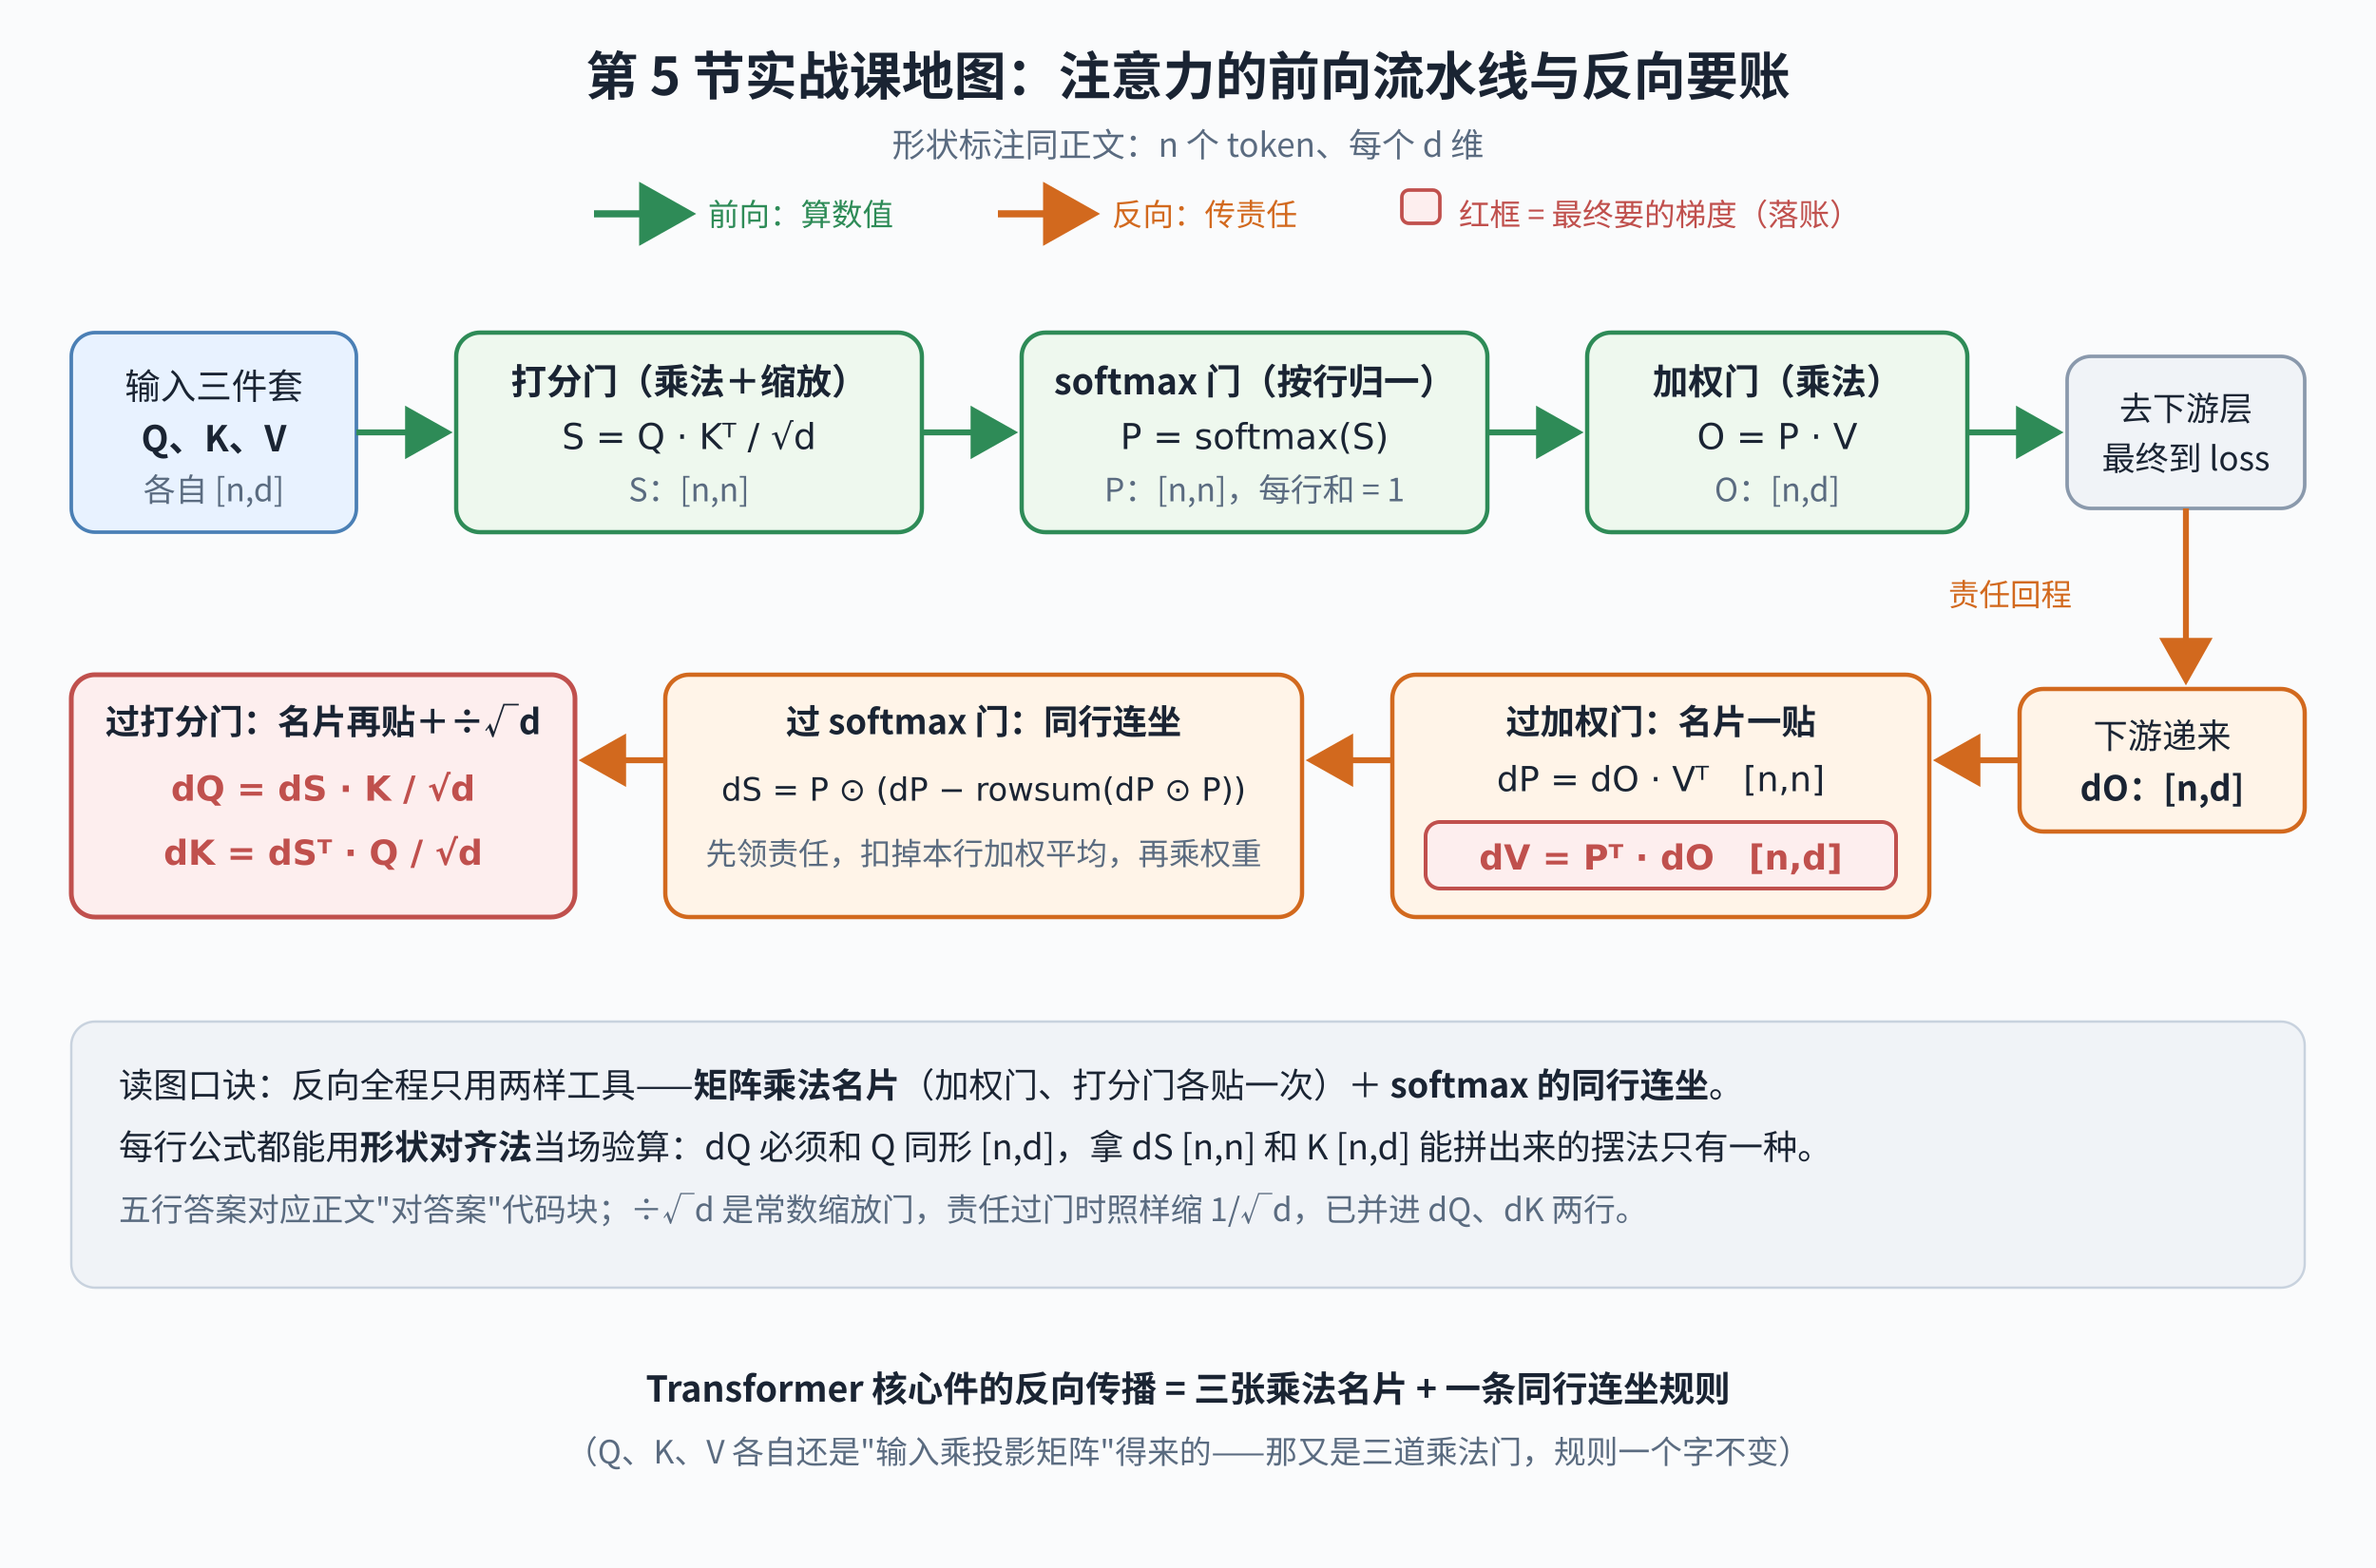
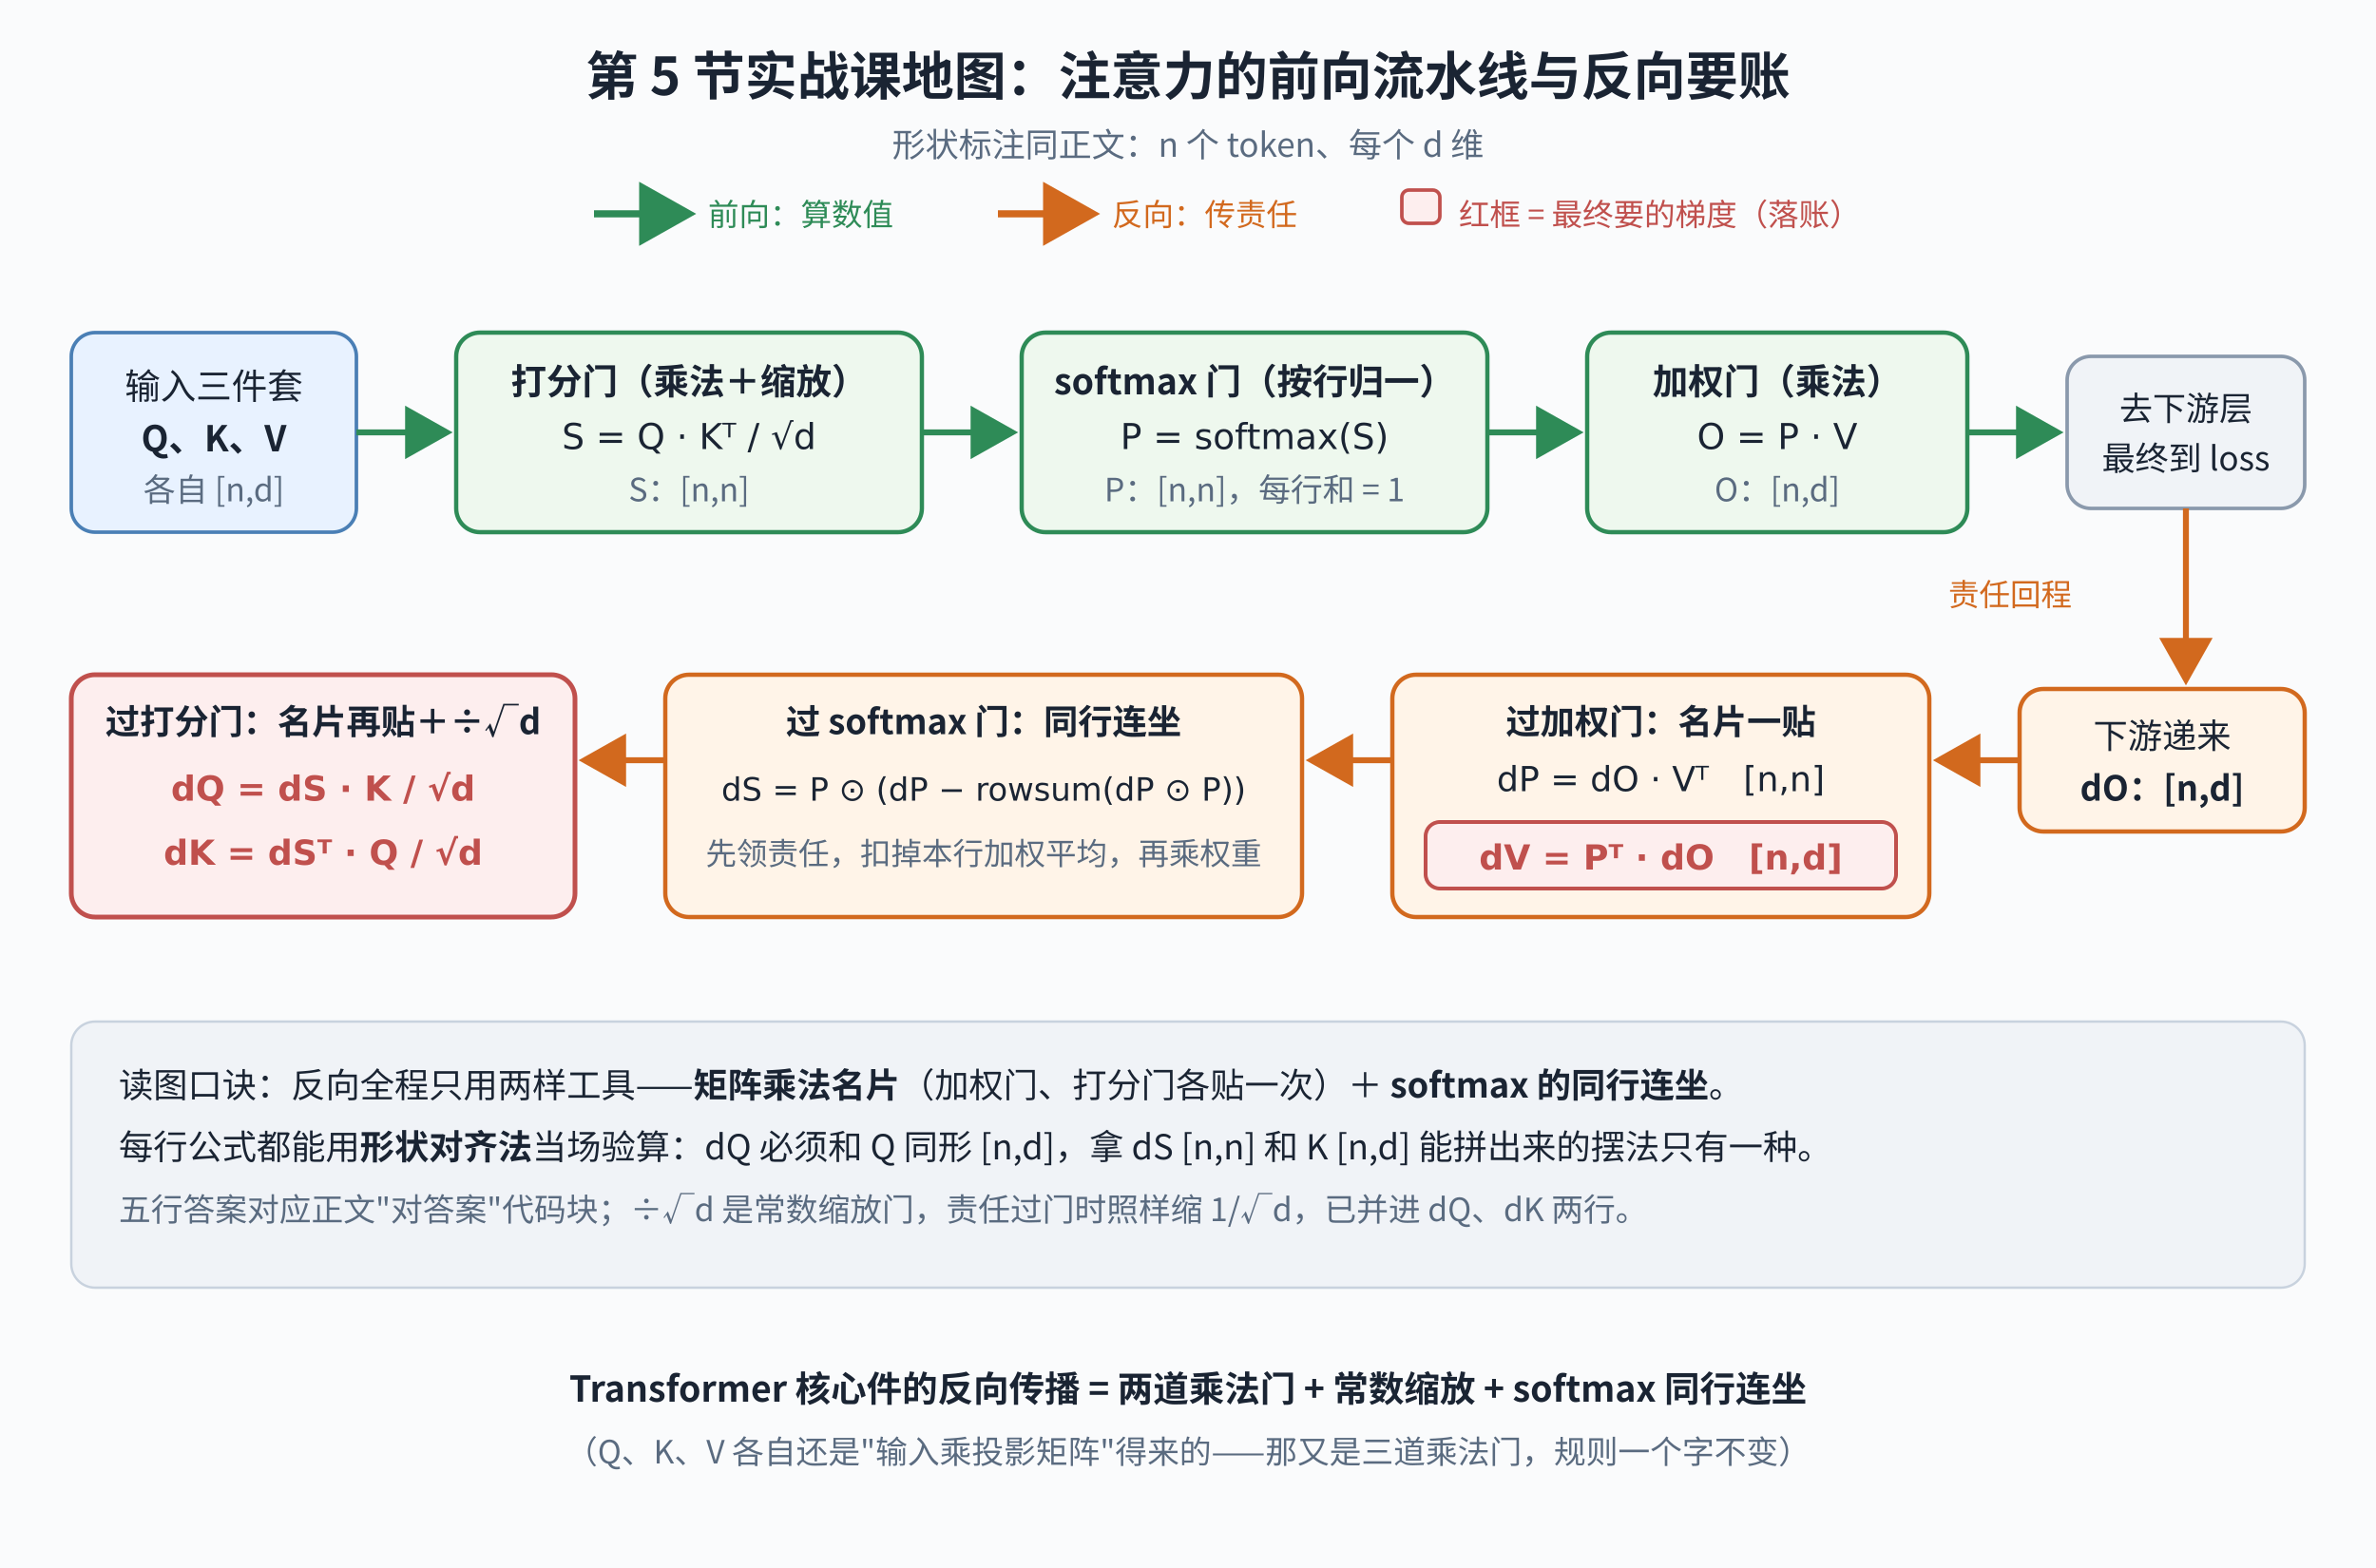
<svg xmlns="http://www.w3.org/2000/svg" viewBox="0 0 1000 660" font-family="'Noto Sans CJK SC'">
  <rect width="1000" height="660" fill="#fafbfc" />
  <text x="500" y="40" text-anchor="middle" font-size="22" font-weight="bold" fill="#1a2433">第 5 节实战课地图：注意力的前向流水线与反向要账</text>
  <text x="500" y="66" text-anchor="middle" font-size="14" fill="#5a6b80">形状标注同正文：n 个 token、每个 d 维</text>
  <g font-size="13">
    <line x1="250" y1="90" x2="290" y2="90" stroke="#2e8b57" stroke-width="3" marker-end="url(#arrGreen)" />
    <text x="298" y="95" fill="#2e8b57">前向：算数值</text>
    <line x1="420" y1="90" x2="460" y2="90" stroke="#d2691e" stroke-width="3" marker-end="url(#arrOrange)" />
    <text x="468" y="95" fill="#d2691e">反向：传责任</text>
    <rect x="590" y="80" width="16" height="14" rx="3" fill="#fdeeee" stroke="#c0504d" stroke-width="1.5" />
    <text x="614" y="95" fill="#c0504d">红框 = 最终要的梯度（落账）</text>
  </g>
  <defs>
    <marker id="arrGreen" markerWidth="9" markerHeight="9" refX="7" refY="4.5" orient="auto">
      <path d="M0,0 L8,4.5 L0,9 Z" fill="#2e8b57" />
    </marker>
    <marker id="arrOrange" markerWidth="9" markerHeight="9" refX="7" refY="4.5" orient="auto">
      <path d="M0,0 L8,4.5 L0,9 Z" fill="#d2691e" />
    </marker>
  </defs>
  <rect x="30" y="140" width="120" height="84" rx="10" fill="#e8f2ff" stroke="#4a7fb5" stroke-width="1.5" />
  <text x="90" y="168" text-anchor="middle" font-size="15" fill="#1a2433">输入三件套</text>
  <text x="90" y="190" text-anchor="middle" font-size="15" font-weight="bold" fill="#1a2433">Q、K、V</text>
  <text x="90" y="211" text-anchor="middle" font-size="13.5" fill="#5a6b80">各自 [n,d]</text>
  <line x1="150" y1="182" x2="188" y2="182" stroke="#2e8b57" stroke-width="2.5" marker-end="url(#arrGreen)" />
  <rect x="192" y="140" width="196" height="84" rx="10" fill="#eef8ee" stroke="#2e8b57" stroke-width="1.8" />
  <text x="290" y="166" text-anchor="middle" font-size="15" font-weight="bold" fill="#1a2433">打分门（乘法＋缩放）</text>
  <text x="290" y="189" text-anchor="middle" font-size="15" fill="#1a2433">
    <tspan font-family="'DejaVu Sans'">S = Q · Kᵀ / √d</tspan>
  </text>
  <text x="290" y="211" text-anchor="middle" font-size="13.5" fill="#5a6b80">S：[n,n]</text>
  <line x1="388" y1="182" x2="426" y2="182" stroke="#2e8b57" stroke-width="2.5" marker-end="url(#arrGreen)" />
  <rect x="430" y="140" width="196" height="84" rx="10" fill="#eef8ee" stroke="#2e8b57" stroke-width="1.8" />
  <text x="528" y="166" text-anchor="middle" font-size="15" font-weight="bold" fill="#1a2433">softmax 门（按行归一）</text>
  <text x="528" y="189" text-anchor="middle" font-size="15" fill="#1a2433">
    <tspan font-family="'DejaVu Sans'">P = softmax(S)</tspan>
  </text>
  <text x="528" y="211" text-anchor="middle" font-size="13.5" fill="#5a6b80">P：[n,n]，每行和 = 1</text>
  <line x1="626" y1="182" x2="664" y2="182" stroke="#2e8b57" stroke-width="2.5" marker-end="url(#arrGreen)" />
  <rect x="668" y="140" width="160" height="84" rx="10" fill="#eef8ee" stroke="#2e8b57" stroke-width="1.8" />
  <text x="748" y="166" text-anchor="middle" font-size="15" font-weight="bold" fill="#1a2433">加权门（乘法）</text>
  <text x="748" y="189" text-anchor="middle" font-size="15" fill="#1a2433">
    <tspan font-family="'DejaVu Sans'">O = P · V</tspan>
  </text>
  <text x="748" y="211" text-anchor="middle" font-size="13.5" fill="#5a6b80">O：[n,d]</text>
  <line x1="828" y1="182" x2="866" y2="182" stroke="#2e8b57" stroke-width="2.5" marker-end="url(#arrGreen)" />
  <rect x="870" y="150" width="100" height="64" rx="10" fill="#f0f3f7" stroke="#8a99ac" stroke-width="1.5" />
  <text x="920" y="177" text-anchor="middle" font-size="14" fill="#1a2433">去下游层</text>
  <text x="920" y="198" text-anchor="middle" font-size="14" fill="#1a2433">最终到 loss</text>
  <line x1="920" y1="214" x2="920" y2="286" stroke="#d2691e" stroke-width="2.5" marker-end="url(#arrOrange)" />
  <text x="820" y="255" font-size="13" fill="#d2691e">责任回程</text>
  <rect x="850" y="290" width="120" height="60" rx="10" fill="#fff4e8" stroke="#d2691e" stroke-width="1.8" />
  <text x="910" y="315" text-anchor="middle" font-size="14.5" fill="#1a2433">下游递来</text>
  <text x="910" y="337" text-anchor="middle" font-size="14.5" font-weight="bold" fill="#1a2433">dO：[n,d]</text>
  <line x1="850" y1="320" x2="816" y2="320" stroke="#d2691e" stroke-width="2.5" marker-end="url(#arrOrange)" />
  <rect x="586" y="284" width="226" height="102" rx="10" fill="#fff4e8" stroke="#d2691e" stroke-width="1.8" />
  <text x="699" y="309" text-anchor="middle" font-size="14.5" font-weight="bold" fill="#1a2433">过加权门：名片一贴</text>
  <text x="699" y="333" text-anchor="middle" font-size="14.5" fill="#1a2433">
    <tspan font-family="'DejaVu Sans'">dP = dO · Vᵀ　[n,n]</tspan>
  </text>
  <rect x="600" y="346" width="198" height="28" rx="6" fill="#fdeeee" stroke="#c0504d" stroke-width="1.6" />
  <text x="699" y="366" text-anchor="middle" font-size="14.5" font-weight="bold" fill="#c0504d">
    <tspan font-family="'DejaVu Sans'">dV = Pᵀ · dO　[n,d]</tspan>
  </text>
  <line x1="586" y1="320" x2="552" y2="320" stroke="#d2691e" stroke-width="2.5" marker-end="url(#arrOrange)" />
  <rect x="280" y="284" width="268" height="102" rx="10" fill="#fff4e8" stroke="#d2691e" stroke-width="1.8" />
  <text x="414" y="309" text-anchor="middle" font-size="14.5" font-weight="bold" fill="#1a2433">过 softmax 门：同行连坐</text>
  <text x="414" y="337" text-anchor="middle" font-size="13.5" fill="#1a2433">
    <tspan font-family="'DejaVu Sans'">dS = P ⊙ (dP − rowsum(dP ⊙ P))</tspan>
  </text>
  <text x="414" y="364" text-anchor="middle" font-size="13" fill="#5a6b80">先领责任，扣掉本行加权平均，再乘权重</text>
  <line x1="280" y1="320" x2="246" y2="320" stroke="#d2691e" stroke-width="2.5" marker-end="url(#arrOrange)" />
  <rect x="30" y="284" width="212" height="102" rx="10" fill="#fdeeee" stroke="#c0504d" stroke-width="2" />
  <text x="136" y="309" text-anchor="middle" font-size="14.5" font-weight="bold" fill="#1a2433">过打分门：名片再贴＋÷√d</text>
  <text x="136" y="337" text-anchor="middle" font-size="14.5" font-weight="bold" fill="#c0504d">
    <tspan font-family="'DejaVu Sans'">dQ = dS · K / √d</tspan>
  </text>
  <text x="136" y="364" text-anchor="middle" font-size="14.5" font-weight="bold" fill="#c0504d">
    <tspan font-family="'DejaVu Sans'">dK = dSᵀ · Q / √d</tspan>
  </text>
  <rect x="30" y="430" width="940" height="112" rx="10" fill="#f0f3f7" stroke="#c8d2de" stroke-width="1" />
  <text x="50" y="462" font-size="14.5" fill="#1a2433">读图口诀：反向全程只用两样工具——<tspan font-weight="bold">矩阵乘法名片</tspan>（加权门、打分门各贴一次）＋ <tspan font-weight="bold">softmax 的同行连坐</tspan>。</text>
  <text x="50" y="488" font-size="14.5" fill="#1a2433">每行公式都能用<tspan font-weight="bold">形状对齐法</tspan>当场验算：dQ 必须和 Q 同形 [n,d]，拿 dS [n,n] 和 K [n,d] 能拼出来的摆法只有一种。</text>
  <text x="50" y="514" font-size="13.5" fill="#5a6b80">五行答案对应正文"对答案"代码块；÷√d 是常数缩放门，责任过门时照样缩 1/√d，已并进 dQ、dK 两行。</text>
-   <text x="500" y="590" text-anchor="middle" font-size="15" font-weight="bold" fill="#1a2433">Transformer 核心件的反向传播 = 三张乘法名片 + 一条同行连坐规则</text>
+   <text x="500" y="590" text-anchor="middle" font-size="15" font-weight="bold" fill="#1a2433">Transformer 核心件的反向传播 = 两道乘法门 + 常数缩放 + softmax 同行连坐</text>
  <text x="500" y="616" text-anchor="middle" font-size="13.5" fill="#5a6b80">（Q、K、V 各自还是"输入乘投影矩阵"得来的——那又是三道乘法门，规则一个字不变）</text>
</svg>
